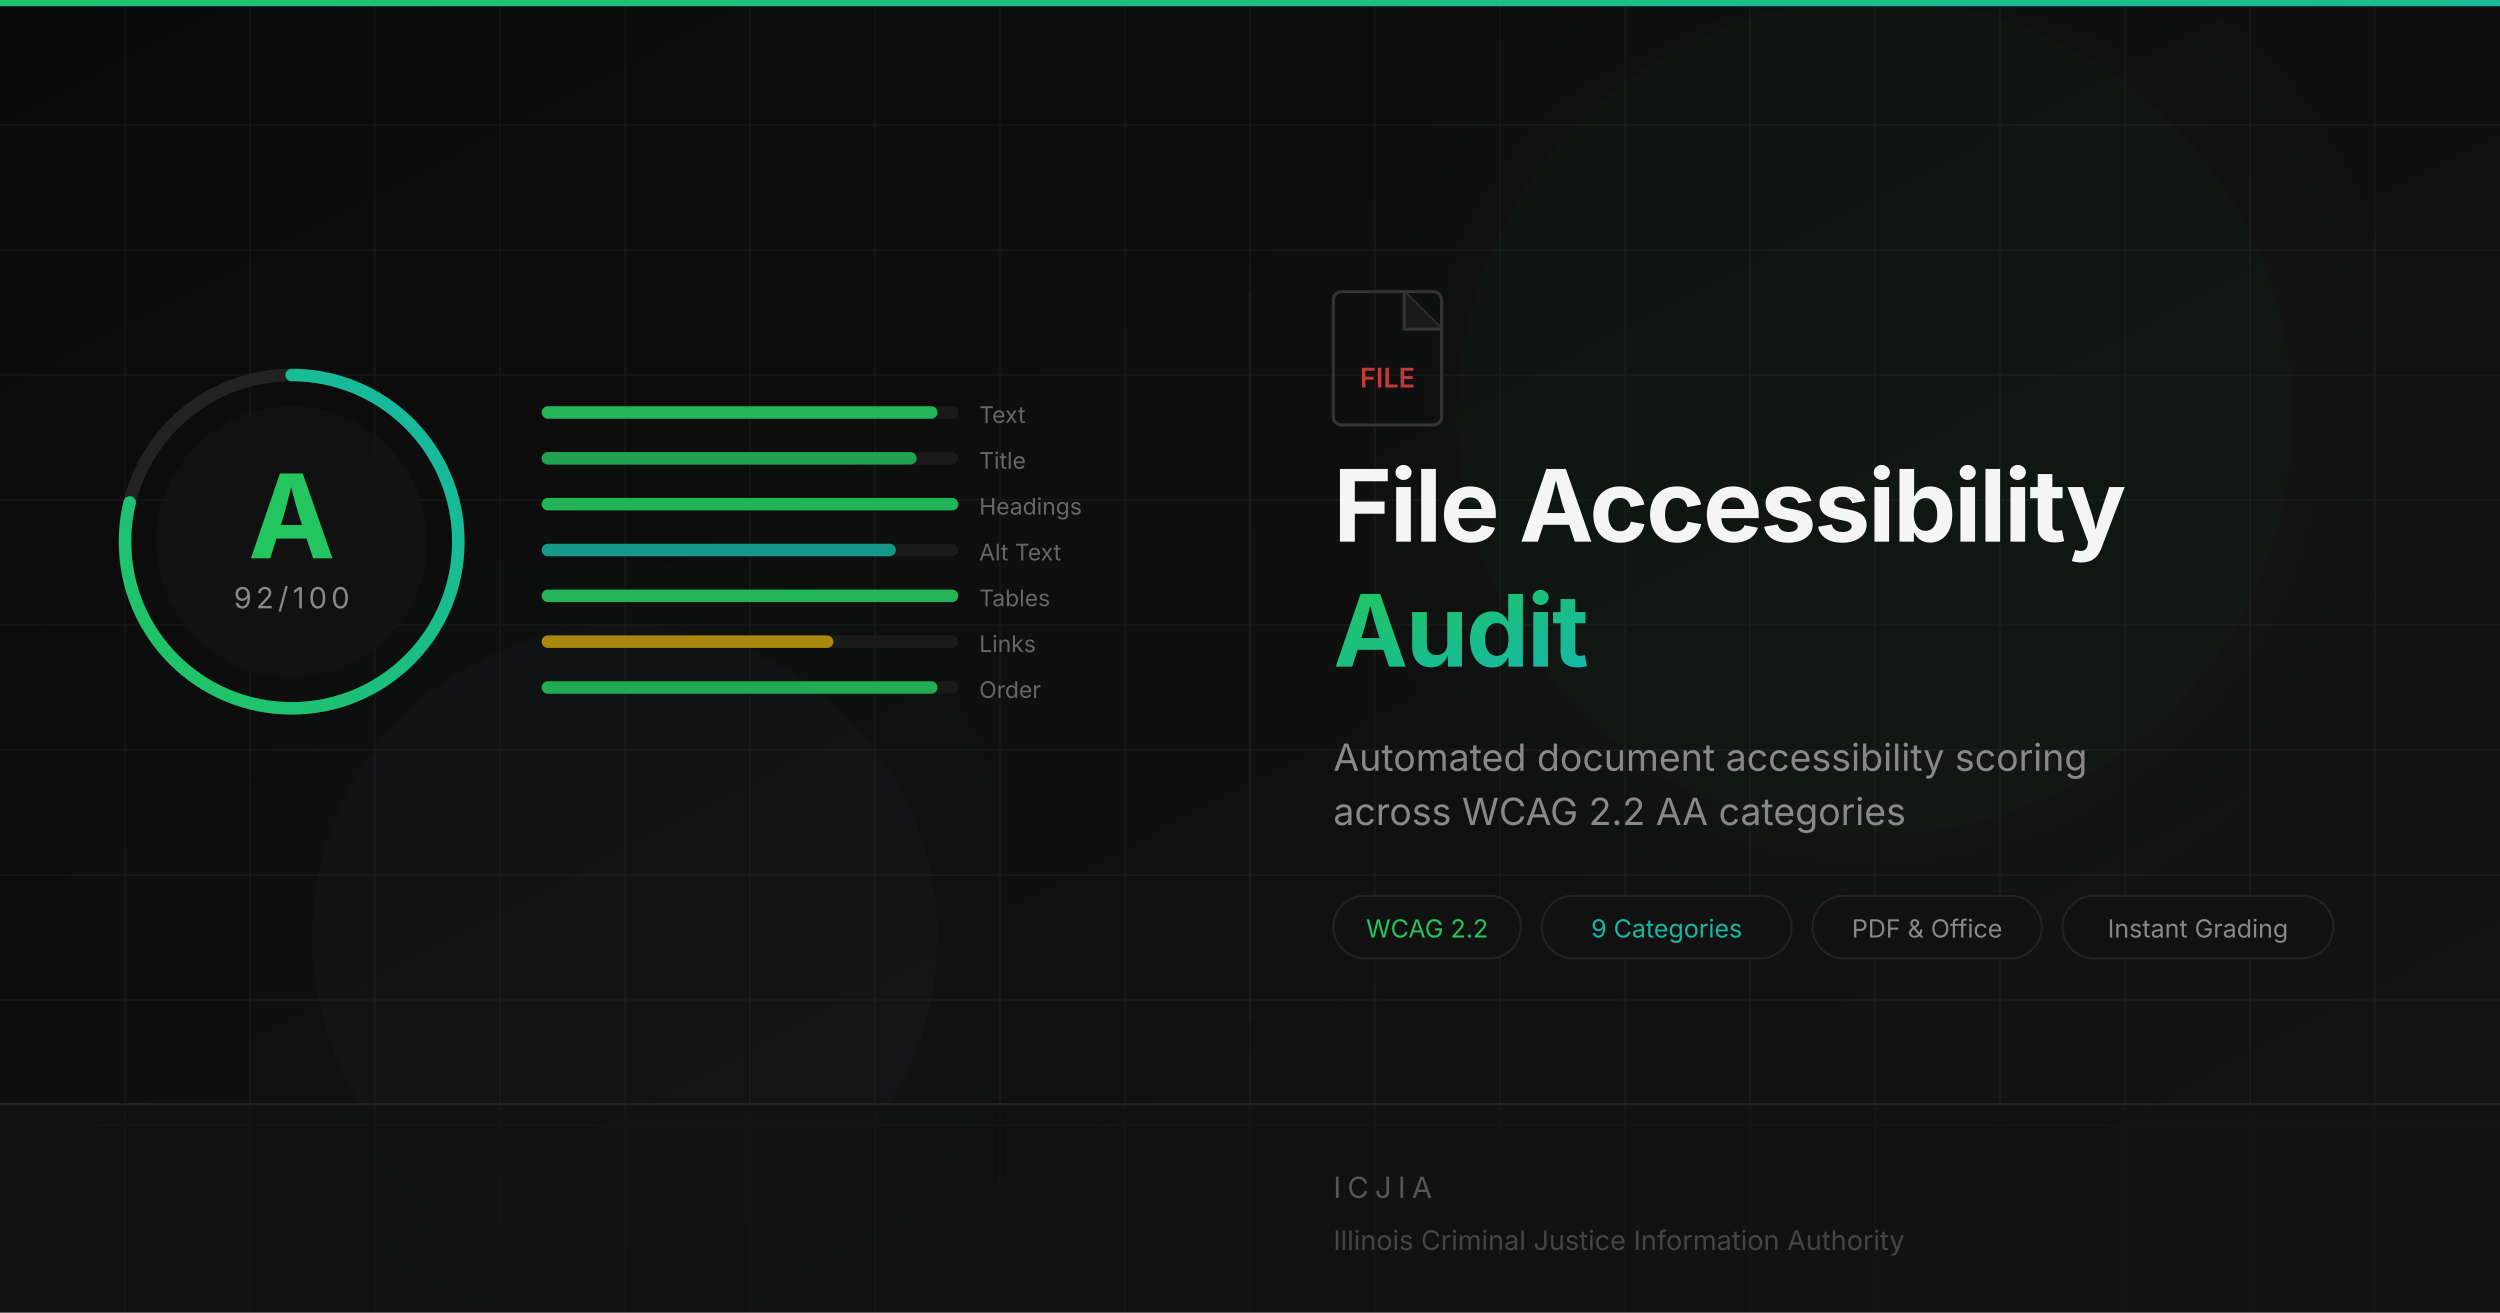
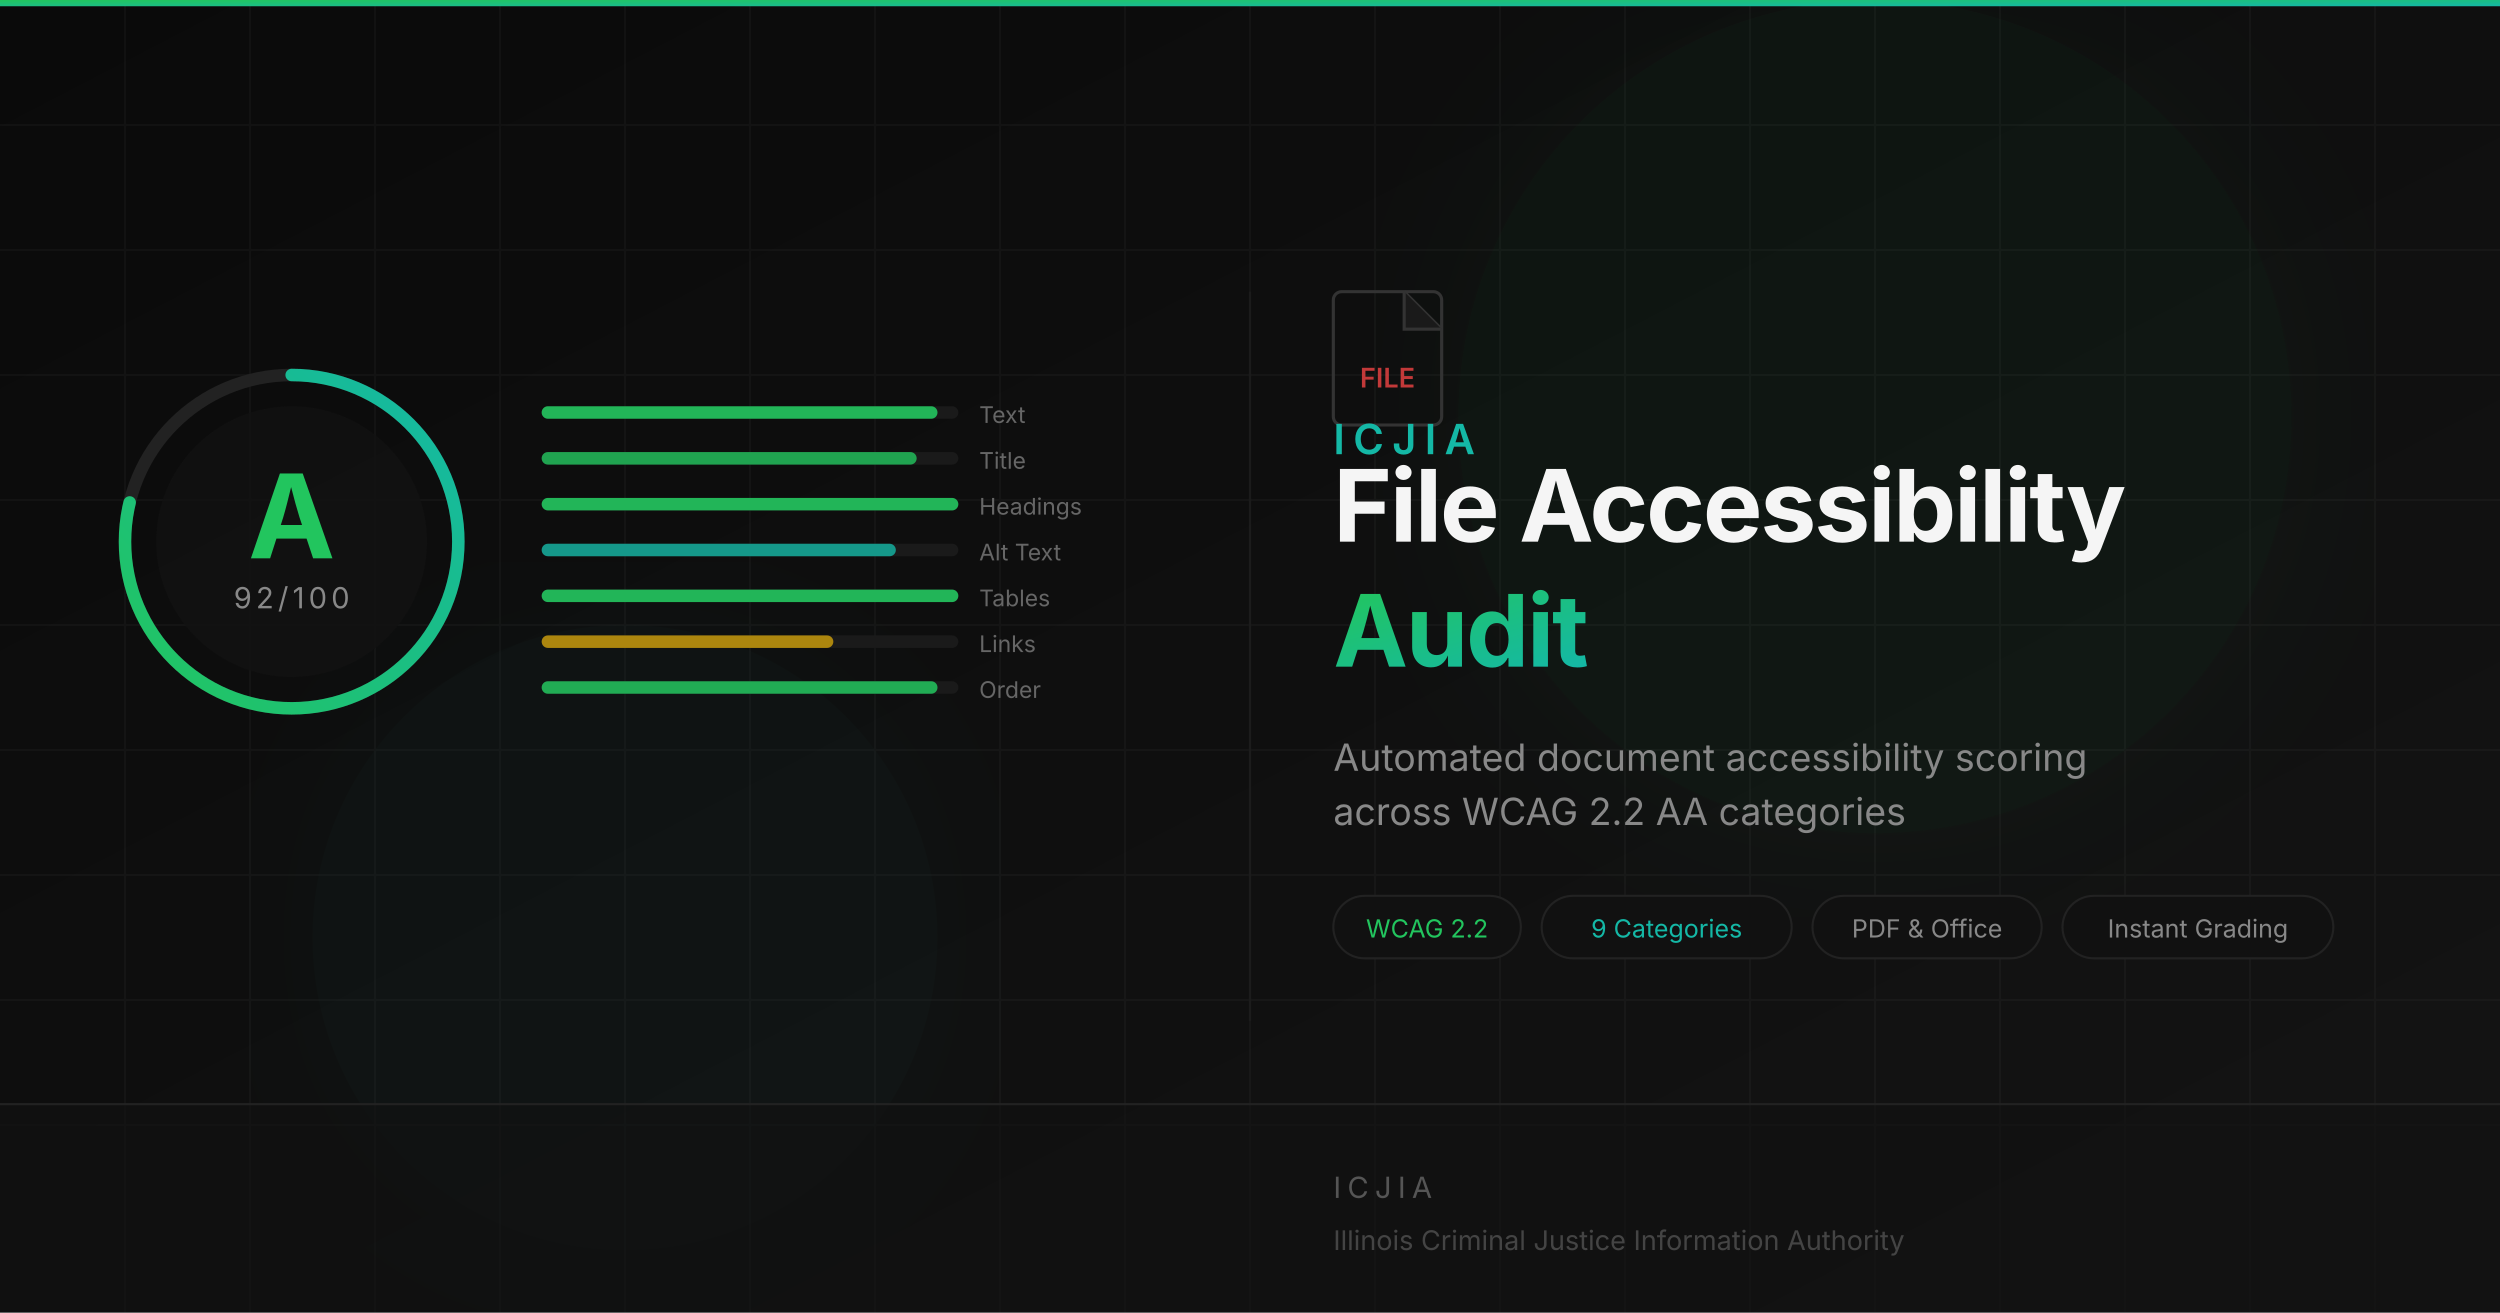
<svg xmlns="http://www.w3.org/2000/svg" width="1200" height="630">
  <defs>
    <linearGradient id="bg" x1="0%" y1="0%" x2="100%" y2="100%">
      <stop offset="0%" stop-color="#0a0a0a" />
      <stop offset="100%" stop-color="#141414" />
    </linearGradient>
    <linearGradient id="accent" x1="0%" y1="0%" x2="100%" y2="100%">
      <stop offset="0%" stop-color="#22c55e" />
      <stop offset="100%" stop-color="#14b8a6" />
    </linearGradient>
    <linearGradient id="accentFade" x1="0%" y1="0%" x2="100%" y2="0%">
      <stop offset="0%" stop-color="#22c55e" stop-opacity="0.15" />
      <stop offset="100%" stop-color="#14b8a6" stop-opacity="0.05" />
    </linearGradient>
    <filter id="glow">
      <feGaussianBlur stdDeviation="20" result="blur" />
      <feMerge>
        <feMergeNode in="blur" />
        <feMergeNode in="SourceGraphic" />
      </feMerge>
    </filter>
    <filter id="softGlow">
      <feGaussianBlur stdDeviation="40" result="blur" />
      <feMerge>
        <feMergeNode in="blur" />
        <feMergeNode in="SourceGraphic" />
      </feMerge>
    </filter>
  </defs>
  <rect width="1200" height="630" fill="url(#bg)" />
  <g opacity="0.03">
    <line x1="0" y1="0" x2="0" y2="630" stroke="#f5f5f5" stroke-width="1" transform="translate(60,0)" />
    <line x1="0" y1="0" x2="0" y2="630" stroke="#f5f5f5" stroke-width="1" transform="translate(120,0)" />
    <line x1="0" y1="0" x2="0" y2="630" stroke="#f5f5f5" stroke-width="1" transform="translate(180,0)" />
    <line x1="0" y1="0" x2="0" y2="630" stroke="#f5f5f5" stroke-width="1" transform="translate(240,0)" />
    <line x1="0" y1="0" x2="0" y2="630" stroke="#f5f5f5" stroke-width="1" transform="translate(300,0)" />
    <line x1="0" y1="0" x2="0" y2="630" stroke="#f5f5f5" stroke-width="1" transform="translate(360,0)" />
    <line x1="0" y1="0" x2="0" y2="630" stroke="#f5f5f5" stroke-width="1" transform="translate(420,0)" />
    <line x1="0" y1="0" x2="0" y2="630" stroke="#f5f5f5" stroke-width="1" transform="translate(480,0)" />
    <line x1="0" y1="0" x2="0" y2="630" stroke="#f5f5f5" stroke-width="1" transform="translate(540,0)" />
    <line x1="0" y1="0" x2="0" y2="630" stroke="#f5f5f5" stroke-width="1" transform="translate(600,0)" />
    <line x1="0" y1="0" x2="0" y2="630" stroke="#f5f5f5" stroke-width="1" transform="translate(660,0)" />
    <line x1="0" y1="0" x2="0" y2="630" stroke="#f5f5f5" stroke-width="1" transform="translate(720,0)" />
    <line x1="0" y1="0" x2="0" y2="630" stroke="#f5f5f5" stroke-width="1" transform="translate(780,0)" />
    <line x1="0" y1="0" x2="0" y2="630" stroke="#f5f5f5" stroke-width="1" transform="translate(840,0)" />
    <line x1="0" y1="0" x2="0" y2="630" stroke="#f5f5f5" stroke-width="1" transform="translate(900,0)" />
    <line x1="0" y1="0" x2="0" y2="630" stroke="#f5f5f5" stroke-width="1" transform="translate(960,0)" />
    <line x1="0" y1="0" x2="0" y2="630" stroke="#f5f5f5" stroke-width="1" transform="translate(1020,0)" />
    <line x1="0" y1="0" x2="0" y2="630" stroke="#f5f5f5" stroke-width="1" transform="translate(1080,0)" />
    <line x1="0" y1="0" x2="0" y2="630" stroke="#f5f5f5" stroke-width="1" transform="translate(1140,0)" />
    <line x1="0" y1="0" x2="1200" y2="0" stroke="#f5f5f5" stroke-width="1" transform="translate(0,60)" />
    <line x1="0" y1="0" x2="1200" y2="0" stroke="#f5f5f5" stroke-width="1" transform="translate(0,120)" />
    <line x1="0" y1="0" x2="1200" y2="0" stroke="#f5f5f5" stroke-width="1" transform="translate(0,180)" />
    <line x1="0" y1="0" x2="1200" y2="0" stroke="#f5f5f5" stroke-width="1" transform="translate(0,240)" />
    <line x1="0" y1="0" x2="1200" y2="0" stroke="#f5f5f5" stroke-width="1" transform="translate(0,300)" />
    <line x1="0" y1="0" x2="1200" y2="0" stroke="#f5f5f5" stroke-width="1" transform="translate(0,360)" />
    <line x1="0" y1="0" x2="1200" y2="0" stroke="#f5f5f5" stroke-width="1" transform="translate(0,420)" />
    <line x1="0" y1="0" x2="1200" y2="0" stroke="#f5f5f5" stroke-width="1" transform="translate(0,480)" />
    <line x1="0" y1="0" x2="1200" y2="0" stroke="#f5f5f5" stroke-width="1" transform="translate(0,540)" />
  </g>
  <circle cx="900" cy="200" r="200" fill="#22c55e" opacity="0.04" filter="url(#softGlow)" />
  <circle cx="300" cy="450" r="150" fill="#14b8a6" opacity="0.03" filter="url(#softGlow)" />
  <rect x="0" y="0" width="1200" height="3" fill="url(#accent)" />
  <g transform="translate(140, 260)">
    <circle cx="0" cy="0" r="80" fill="none" stroke="#222222" stroke-width="6" />
    <circle cx="0" cy="0" r="80" fill="none" stroke="url(#accent)" stroke-width="6" stroke-dasharray="440" stroke-dashoffset="44" stroke-linecap="round" transform="rotate(-90)" />
    <circle cx="0" cy="0" r="65" fill="#111111" opacity="0.8" />
    <text x="0" y="8" text-anchor="middle" font-family="system-ui, -apple-system, sans-serif" font-size="56" font-weight="700" fill="#22c55e">A</text>
    <text x="0" y="32" text-anchor="middle" font-family="system-ui, -apple-system, sans-serif" font-size="14" fill="#888888" letter-spacing="2">92/100</text>
  </g>
  <g transform="translate(260, 195)">
    <rect x="0" y="0" width="200" height="6" rx="3" fill="#1a1a1a" />
    <rect x="0" y="0" width="190" height="6" rx="3" fill="#22c55e" opacity="0.9" />
    <text x="210" y="8" font-family="system-ui, -apple-system, sans-serif" font-size="11" fill="#666666">Text</text>
    <rect x="0" y="22" width="200" height="6" rx="3" fill="#1a1a1a" />
    <rect x="0" y="22" width="180" height="6" rx="3" fill="#22c55e" opacity="0.8" />
    <text x="210" y="30" font-family="system-ui, -apple-system, sans-serif" font-size="11" fill="#666666">Title</text>
    <rect x="0" y="44" width="200" height="6" rx="3" fill="#1a1a1a" />
    <rect x="0" y="44" width="200" height="6" rx="3" fill="#22c55e" opacity="0.9" />
    <text x="210" y="52" font-family="system-ui, -apple-system, sans-serif" font-size="11" fill="#666666">Headings</text>
    <rect x="0" y="66" width="200" height="6" rx="3" fill="#1a1a1a" />
    <rect x="0" y="66" width="170" height="6" rx="3" fill="#14b8a6" opacity="0.8" />
    <text x="210" y="74" font-family="system-ui, -apple-system, sans-serif" font-size="11" fill="#666666">Alt Text</text>
    <rect x="0" y="88" width="200" height="6" rx="3" fill="#1a1a1a" />
    <rect x="0" y="88" width="200" height="6" rx="3" fill="#22c55e" opacity="0.9" />
    <text x="210" y="96" font-family="system-ui, -apple-system, sans-serif" font-size="11" fill="#666666">Tables</text>
    <rect x="0" y="110" width="200" height="6" rx="3" fill="#1a1a1a" />
    <rect x="0" y="110" width="140" height="6" rx="3" fill="#eab308" opacity="0.7" />
    <text x="210" y="118" font-family="system-ui, -apple-system, sans-serif" font-size="11" fill="#666666">Links</text>
    <rect x="0" y="132" width="200" height="6" rx="3" fill="#1a1a1a" />
    <rect x="0" y="132" width="190" height="6" rx="3" fill="#22c55e" opacity="0.85" />
    <text x="210" y="140" font-family="system-ui, -apple-system, sans-serif" font-size="11" fill="#666666">Order</text>
  </g>
  <g transform="translate(640, 140)">
    <rect x="0" y="0" width="52" height="64" rx="4" fill="none" stroke="#333333" stroke-width="1.5" />
    <path d="M34,0 L52,18" fill="none" stroke="#333333" stroke-width="1.5" />
    <path d="M34,0 L34,18 L52,18" fill="#1a1a1a" stroke="#333333" stroke-width="1.5" />
    <text x="26" y="46" text-anchor="middle" font-family="system-ui, -apple-system, sans-serif" font-size="13" font-weight="600" fill="#ef4444" opacity="0.8">FILE</text>
  </g>
+   <text x="640" y="218" font-family="system-ui, -apple-system, sans-serif" font-size="20" font-weight="600" fill="#14b8a6" letter-spacing="4">ICJIA</text>
  <text x="640" y="260" font-family="system-ui, -apple-system, sans-serif" font-size="48" font-weight="700" fill="#f5f5f5" letter-spacing="-1">File Accessibility</text>
  <text x="640" y="320" font-family="system-ui, -apple-system, sans-serif" font-size="48" font-weight="700" fill="url(#accent)" letter-spacing="-1">Audit</text>
  <text x="640" y="370" font-family="system-ui, -apple-system, sans-serif" font-size="18" fill="#888888">Automated document accessibility scoring</text>
  <text x="640" y="396" font-family="system-ui, -apple-system, sans-serif" font-size="18" fill="#888888">across WCAG 2.2 AA categories</text>
  <g transform="translate(640, 430)">
    <rect x="0" y="0" width="90" height="30" rx="15" fill="#111111" stroke="#222222" stroke-width="1" />
    <text x="45" y="20" text-anchor="middle" font-family="system-ui, -apple-system, sans-serif" font-size="12" fill="#22c55e">WCAG 2.2</text>
    <rect x="100" y="0" width="120" height="30" rx="15" fill="#111111" stroke="#222222" stroke-width="1" />
    <text x="160" y="20" text-anchor="middle" font-family="system-ui, -apple-system, sans-serif" font-size="12" fill="#14b8a6">9 Categories</text>
    <rect x="230" y="0" width="110" height="30" rx="15" fill="#111111" stroke="#222222" stroke-width="1" />
    <text x="285" y="20" text-anchor="middle" font-family="system-ui, -apple-system, sans-serif" font-size="12" fill="#888888">PDF &amp; Office</text>
    <rect x="350" y="0" width="130" height="30" rx="15" fill="#111111" stroke="#222222" stroke-width="1" />
    <text x="415" y="20" text-anchor="middle" font-family="system-ui, -apple-system, sans-serif" font-size="12" fill="#888888">Instant Grading</text>
  </g>
  <rect x="0" y="530" width="1200" height="100" fill="#111111" opacity="0.6" />
  <line x1="0" y1="530" x2="1200" y2="530" stroke="#222222" stroke-width="1" />
  <text x="640" y="575" font-family="system-ui, -apple-system, sans-serif" font-size="14" fill="#555555" letter-spacing="3">ICJIA</text>
  <text x="640" y="600" font-family="system-ui, -apple-system, sans-serif" font-size="13" fill="#444444">Illinois Criminal Justice Information Authority</text>
  <line x1="600" y1="140" x2="600" y2="490" stroke="#222222" stroke-width="1" opacity="0.5" />
</svg>
